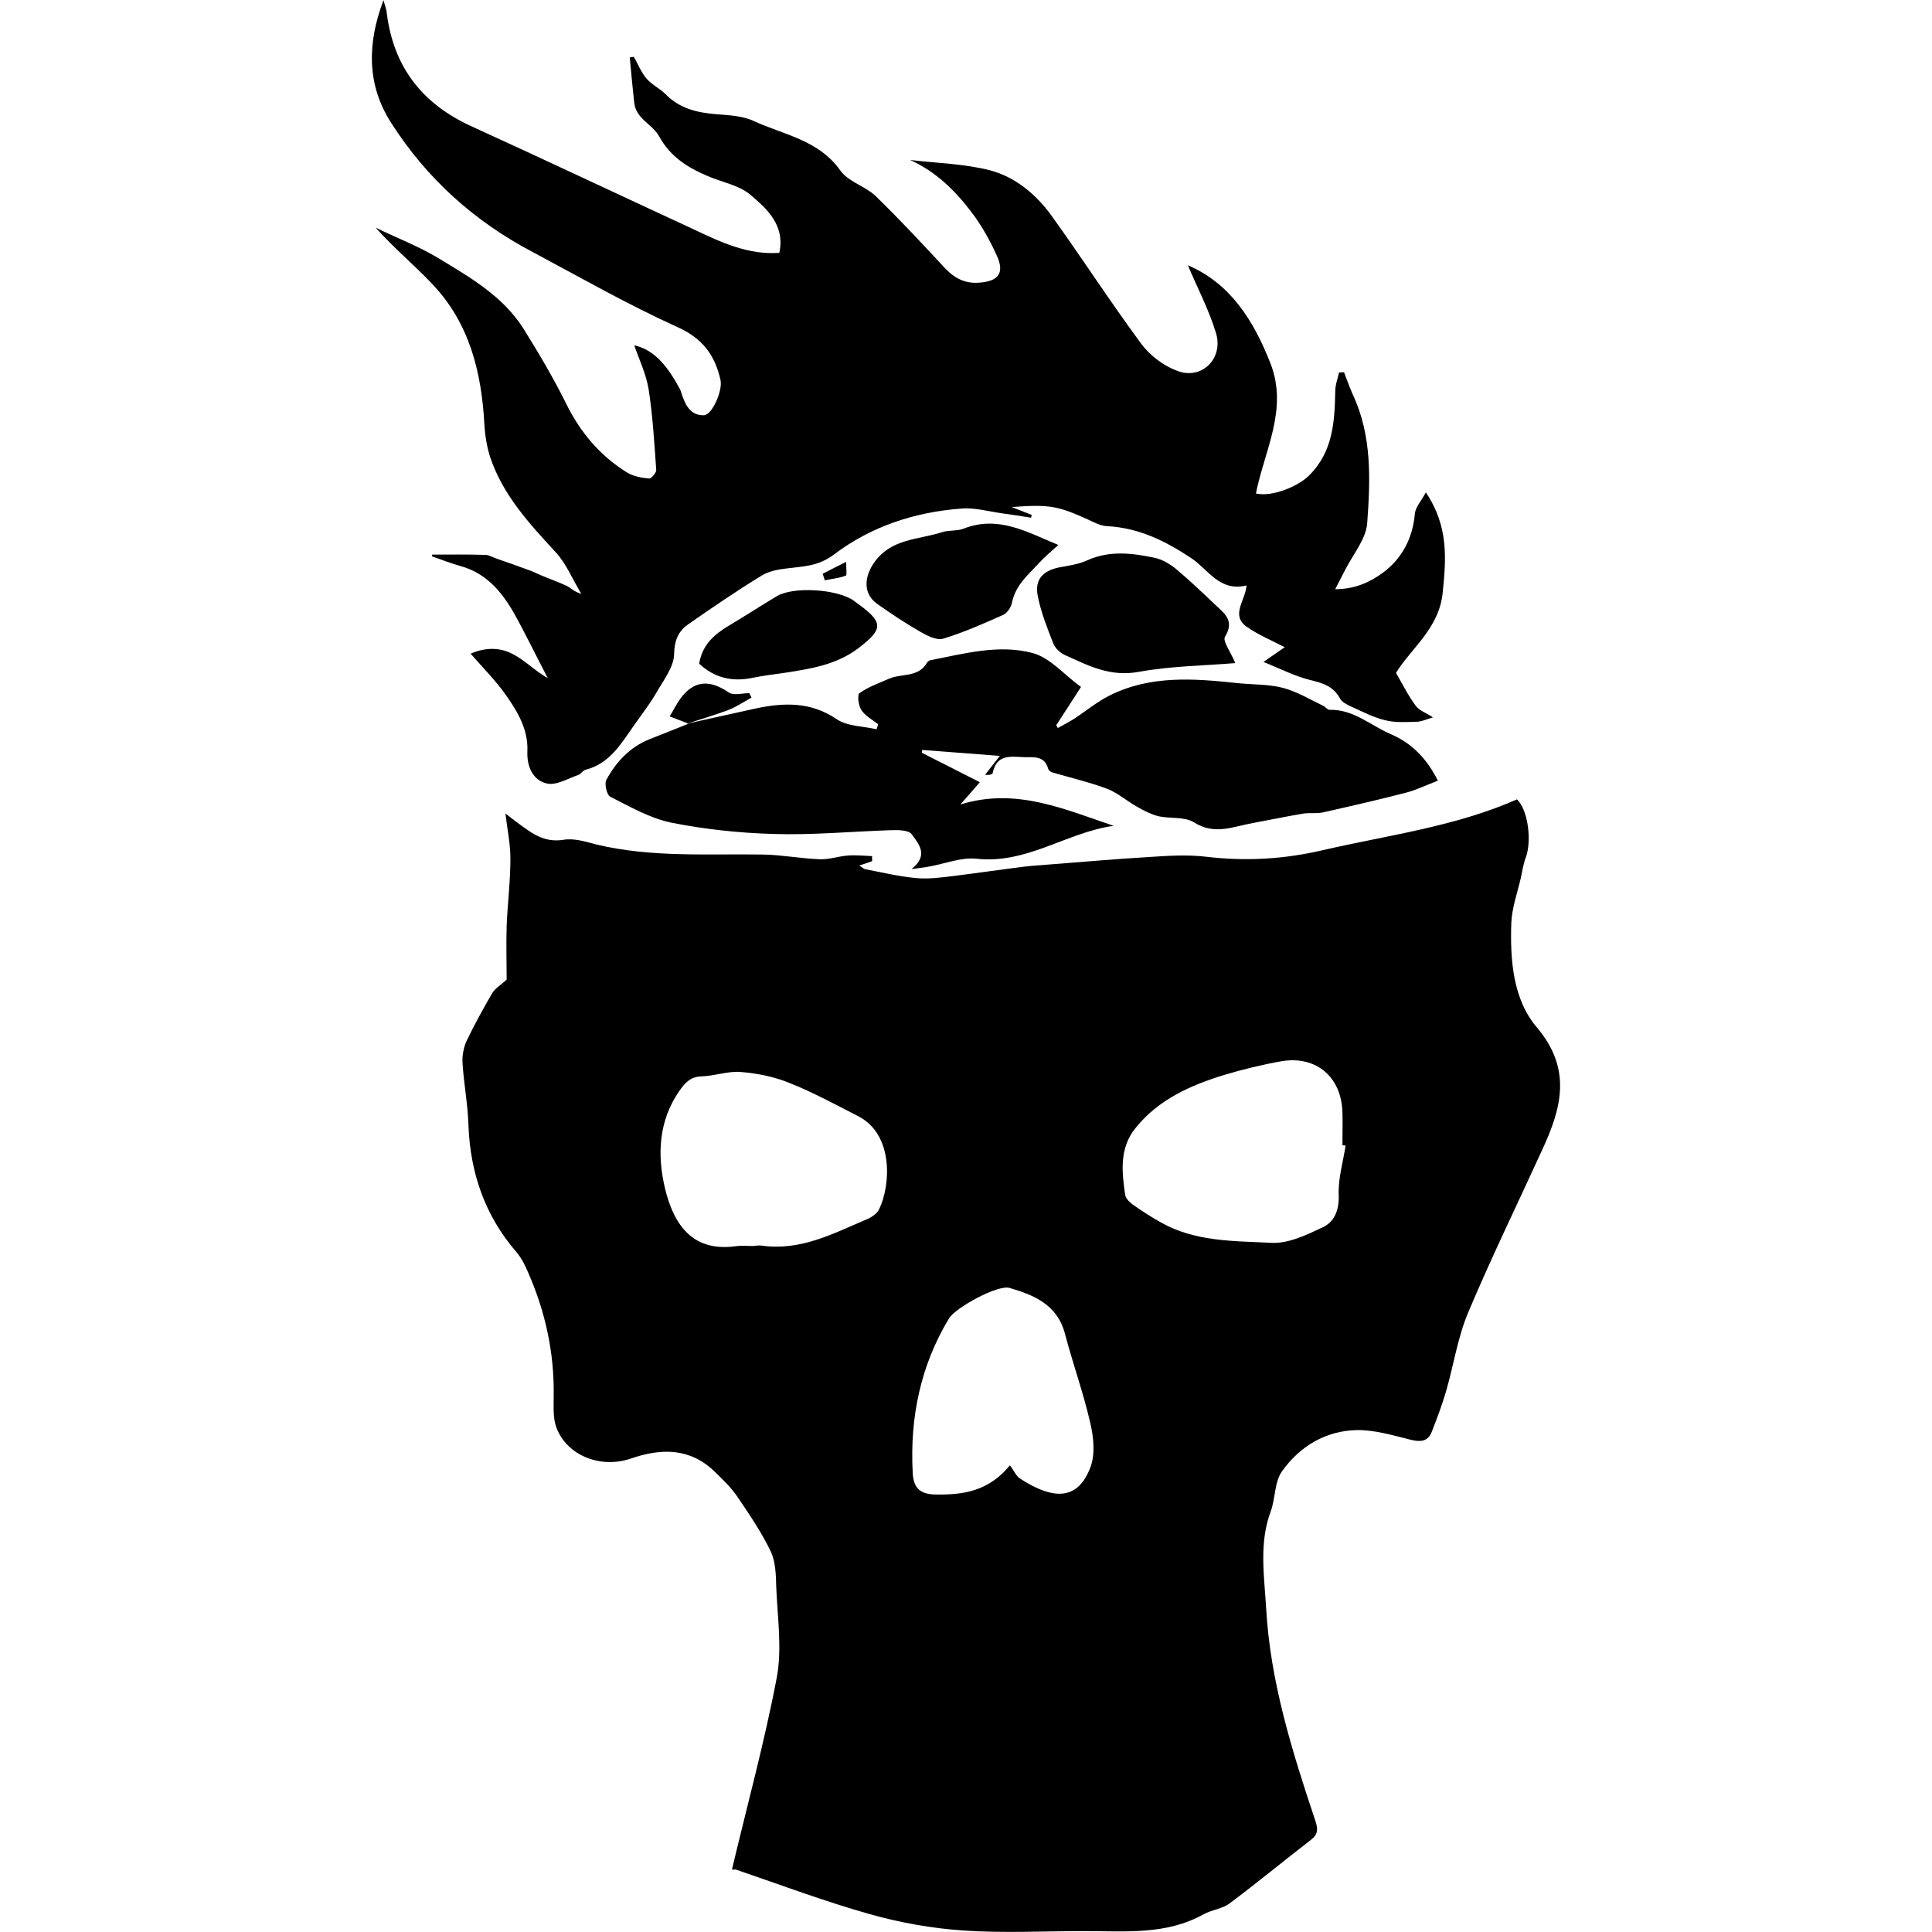
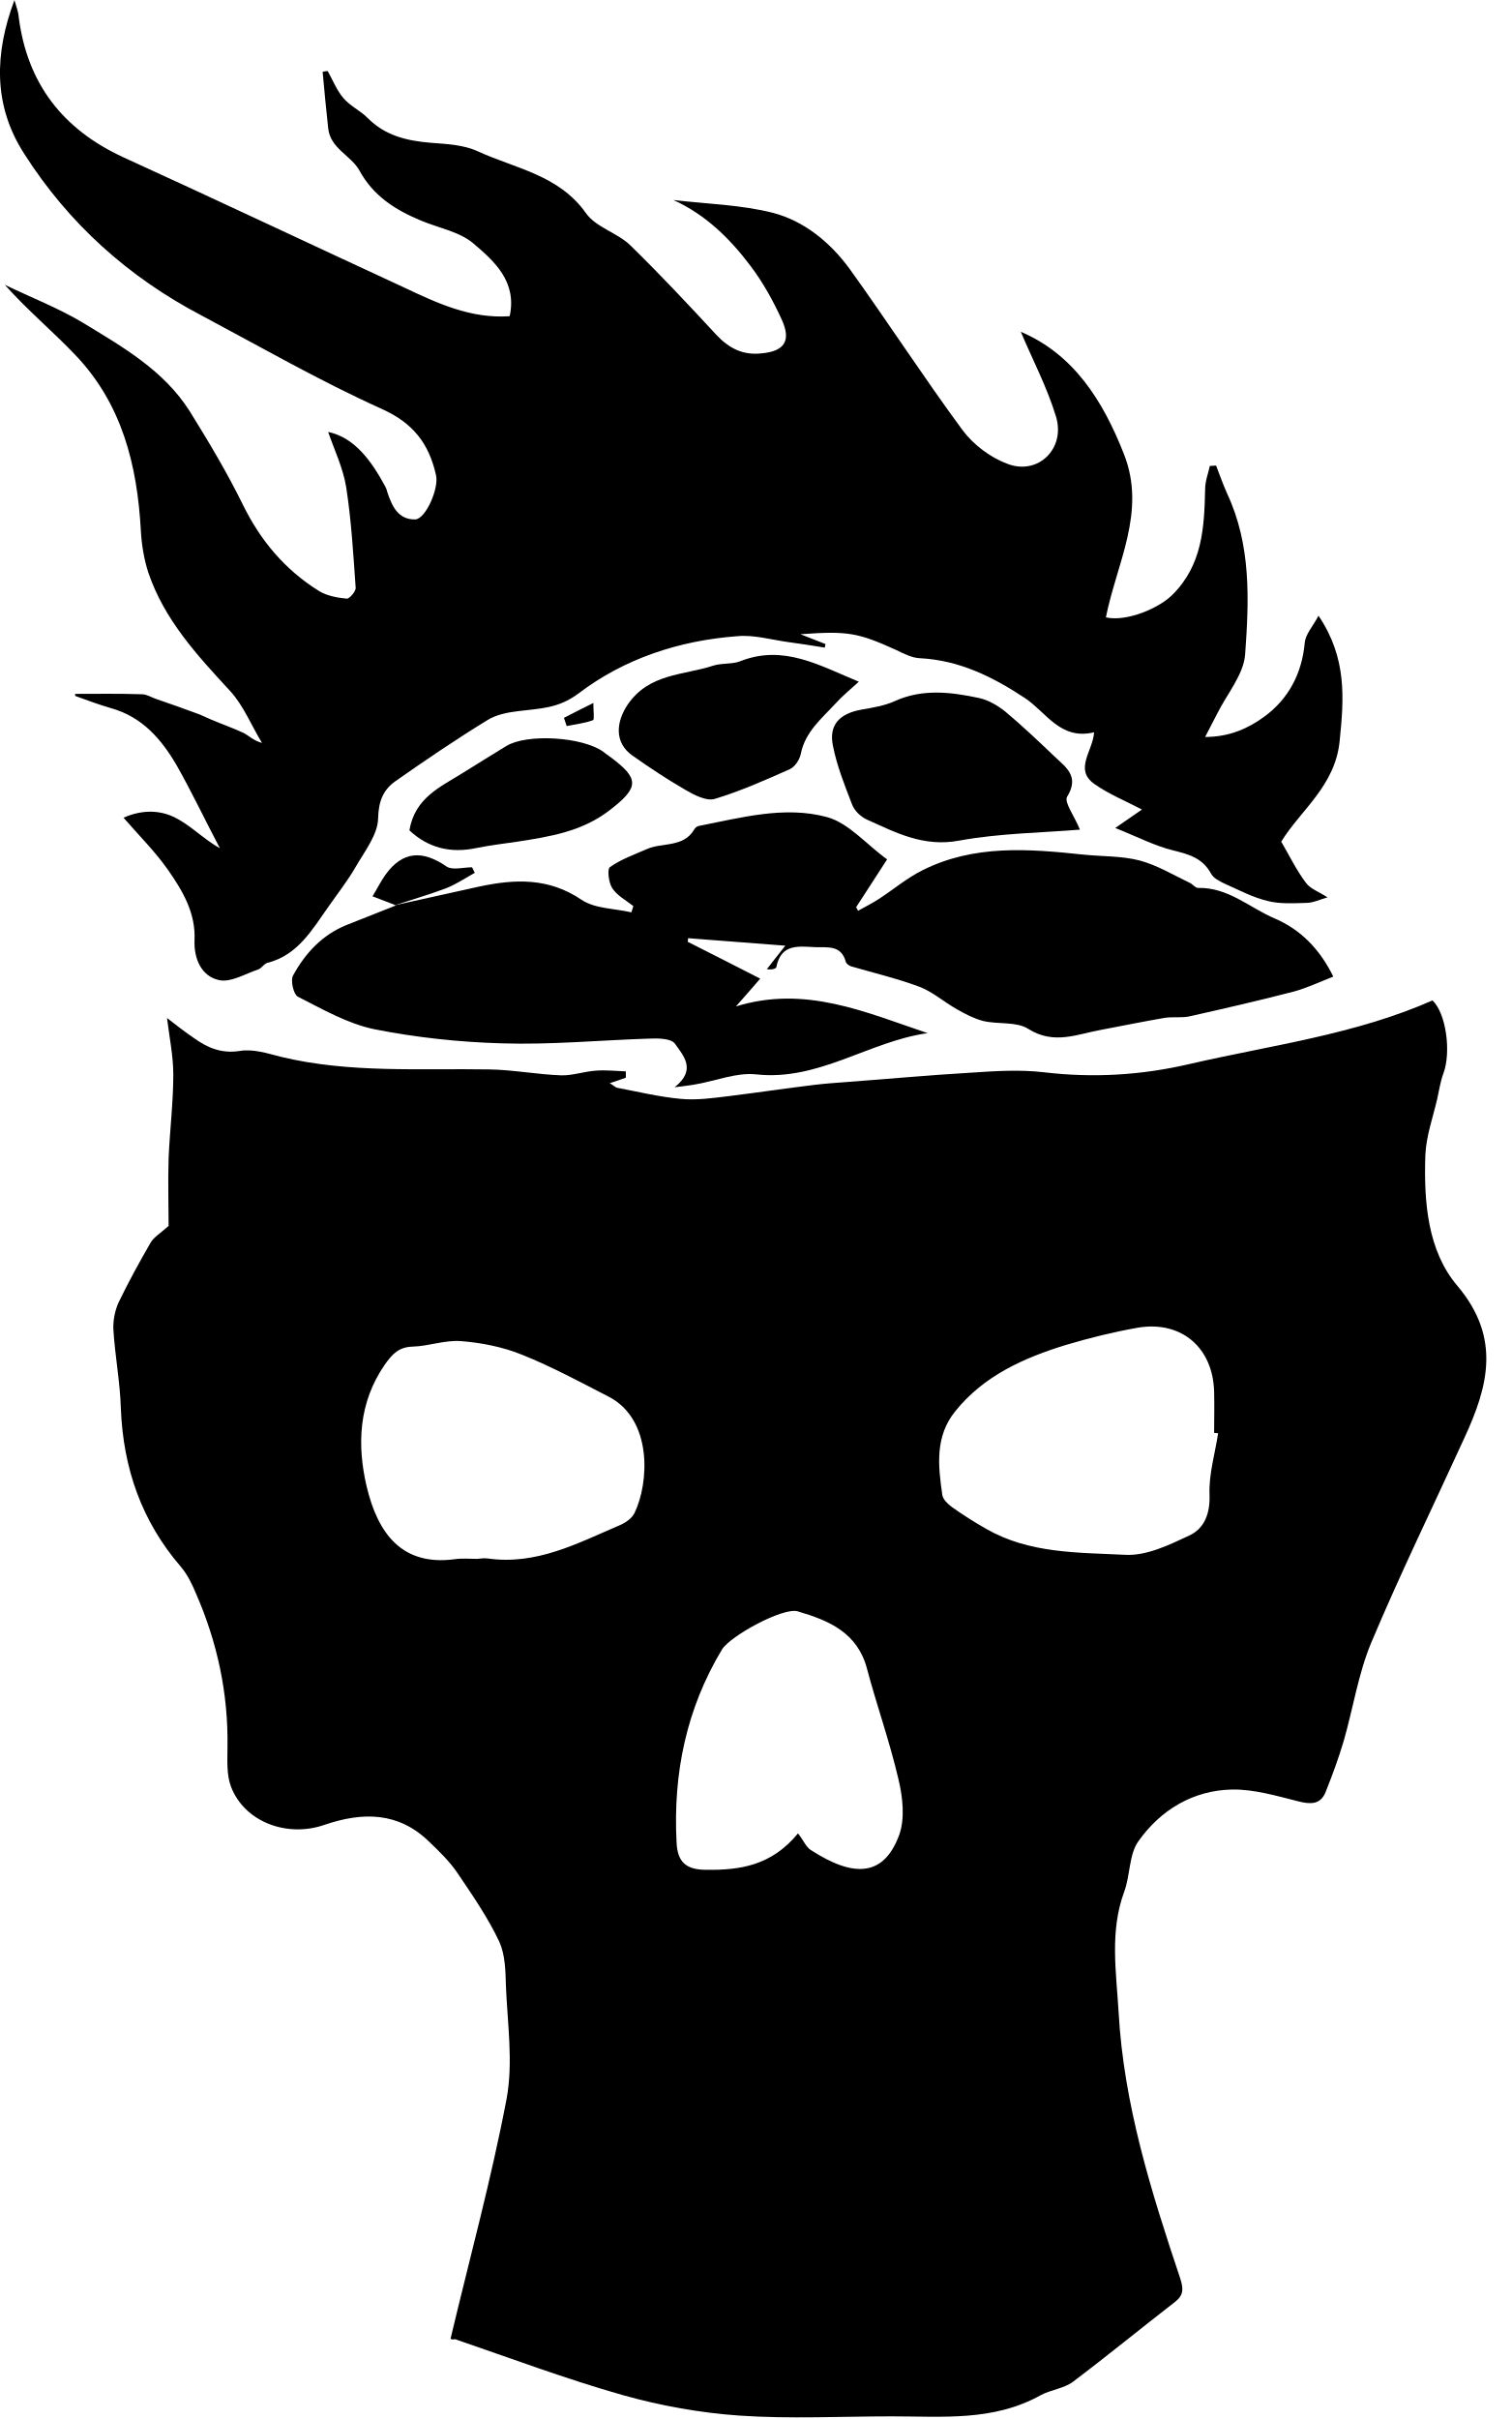
- <svg xmlns="http://www.w3.org/2000/svg" version="1.1" width="32" height="32" viewBox="0 0 32 32">
-   <path d="M12.125 30.958c0.254-1.070 0.54-2.113 0.742-3.178 0.088-0.483 0.010-0.997-0.010-1.495-0.005-0.197-0.010-0.41-0.088-0.582-0.151-0.317-0.353-0.613-0.55-0.904-0.104-0.156-0.244-0.291-0.379-0.421-0.405-0.395-0.878-0.395-1.381-0.223-0.504 0.177-1.064-0.042-1.241-0.504-0.062-0.161-0.047-0.353-0.047-0.535 0.010-0.706-0.135-1.376-0.415-2.020-0.052-0.125-0.114-0.254-0.203-0.358-0.519-0.602-0.763-1.303-0.794-2.098-0.010-0.348-0.078-0.696-0.099-1.049-0.005-0.114 0.021-0.244 0.067-0.348 0.13-0.27 0.275-0.535 0.426-0.794 0.042-0.073 0.13-0.125 0.239-0.223 0-0.26-0.010-0.576 0-0.898 0.016-0.369 0.062-0.737 0.062-1.106 0-0.244-0.052-0.493-0.083-0.748 0.114 0.088 0.234 0.182 0.363 0.27 0.177 0.125 0.358 0.203 0.597 0.166 0.177-0.031 0.369 0.031 0.55 0.078 0.909 0.218 1.838 0.151 2.757 0.166 0.317 0.005 0.633 0.068 0.95 0.078 0.151 0.005 0.306-0.052 0.462-0.062 0.13-0.010 0.265 0.005 0.395 0.010 0 0.026 0 0.057 0 0.083-0.057 0.021-0.114 0.042-0.213 0.073 0.047 0.026 0.073 0.057 0.104 0.062 0.275 0.052 0.55 0.119 0.831 0.145 0.213 0.021 0.431-0.010 0.644-0.036 0.379-0.047 0.763-0.104 1.142-0.151 0.135-0.016 0.275-0.026 0.41-0.036 0.556-0.042 1.111-0.093 1.667-0.125 0.312-0.021 0.633-0.042 0.945-0.005 0.654 0.078 1.293 0.042 1.937-0.109 1.080-0.249 2.191-0.389 3.214-0.841 0.182 0.171 0.249 0.685 0.145 0.966-0.042 0.109-0.057 0.228-0.083 0.343-0.057 0.244-0.145 0.488-0.156 0.737-0.021 0.613 0.026 1.267 0.426 1.734 0.582 0.691 0.405 1.334 0.088 2.020-0.41 0.898-0.846 1.791-1.231 2.705-0.171 0.41-0.239 0.867-0.363 1.298-0.067 0.228-0.151 0.452-0.239 0.675-0.067 0.171-0.203 0.166-0.363 0.125-0.291-0.073-0.587-0.161-0.878-0.156-0.514 0.010-0.945 0.27-1.236 0.68-0.13 0.177-0.109 0.457-0.192 0.675-0.192 0.524-0.104 1.059-0.073 1.589 0.067 1.22 0.431 2.378 0.815 3.526 0.042 0.13 0.052 0.218-0.067 0.312-0.457 0.353-0.898 0.717-1.355 1.059-0.119 0.088-0.291 0.104-0.426 0.177-0.623 0.348-1.298 0.28-1.968 0.28-0.675 0-1.35 0.036-2.020-0.010-0.519-0.036-1.044-0.13-1.542-0.27-0.753-0.213-1.485-0.488-2.228-0.742-0.036 0.016-0.062-0.010-0.057-0.005zM22.287 18.974c-0.016 0-0.036-0.005-0.052-0.005 0-0.182 0.005-0.363 0-0.545-0.016-0.587-0.436-0.945-1.013-0.846-0.322 0.057-0.639 0.135-0.95 0.228-0.556 0.171-1.085 0.405-1.464 0.878-0.27 0.332-0.228 0.722-0.171 1.111 0.010 0.057 0.073 0.119 0.125 0.156 0.145 0.104 0.301 0.203 0.457 0.291 0.571 0.327 1.215 0.312 1.838 0.343 0.28 0.016 0.582-0.13 0.846-0.254 0.203-0.093 0.28-0.291 0.27-0.545-0.010-0.27 0.073-0.54 0.114-0.81zM12.484 20.636c0 0 0 0 0 0 0.042-0.005 0.088-0.010 0.13-0.005 0.649 0.093 1.194-0.203 1.755-0.441 0.073-0.031 0.161-0.093 0.192-0.161 0.192-0.395 0.244-1.241-0.348-1.542-0.374-0.192-0.748-0.395-1.137-0.55-0.254-0.104-0.54-0.161-0.815-0.182-0.208-0.016-0.426 0.067-0.639 0.073-0.182 0.005-0.27 0.099-0.369 0.239-0.348 0.504-0.369 1.064-0.239 1.615 0.151 0.628 0.473 1.049 1.158 0.961 0.104-0.016 0.208-0.005 0.312-0.005zM16.726 24.27c0.073 0.093 0.104 0.177 0.166 0.218 0.576 0.374 0.971 0.353 1.173-0.197 0.078-0.218 0.047-0.504-0.010-0.737-0.114-0.493-0.286-0.971-0.415-1.459-0.125-0.483-0.509-0.644-0.919-0.763-0.192-0.057-0.888 0.322-1.002 0.504-0.473 0.784-0.649 1.641-0.602 2.549 0.010 0.265 0.125 0.369 0.395 0.369 0.441 0.005 0.862-0.052 1.215-0.483z" />
-   <path d="M7.156 9.186c0.296 0 0.587-0.005 0.883 0.005 0.062 0 0.125 0.042 0.187 0.062 0.182 0.062 0.358 0.125 0.54 0.192 0.062 0.021 0.119 0.052 0.182 0.078 0.145 0.062 0.296 0.114 0.441 0.182 0.068 0.036 0.125 0.099 0.239 0.13-0.14-0.228-0.244-0.493-0.421-0.685-0.441-0.478-0.872-0.945-1.085-1.568-0.057-0.177-0.088-0.363-0.099-0.55-0.047-0.872-0.249-1.688-0.872-2.337-0.296-0.312-0.628-0.587-0.929-0.924 0.343 0.166 0.706 0.306 1.028 0.498 0.53 0.322 1.080 0.633 1.423 1.179 0.249 0.4 0.493 0.81 0.701 1.231 0.234 0.478 0.561 0.867 1.013 1.148 0.104 0.062 0.239 0.088 0.363 0.099 0.036 0.005 0.125-0.099 0.119-0.145-0.031-0.441-0.057-0.888-0.125-1.329-0.042-0.26-0.161-0.504-0.239-0.732 0.348 0.073 0.571 0.379 0.758 0.727 0.010 0.021 0.021 0.047 0.026 0.073 0.062 0.187 0.145 0.363 0.369 0.358 0.14-0.005 0.317-0.415 0.275-0.587-0.093-0.415-0.301-0.691-0.722-0.878-0.815-0.369-1.594-0.815-2.383-1.236-0.971-0.509-1.76-1.22-2.347-2.139-0.415-0.644-0.395-1.329-0.13-2.035 0.021 0.078 0.052 0.151 0.057 0.228 0.114 0.883 0.587 1.485 1.386 1.854 1.241 0.566 2.472 1.148 3.707 1.719 0.441 0.208 0.888 0.421 1.407 0.384 0.099-0.457-0.203-0.727-0.478-0.961-0.187-0.161-0.473-0.208-0.711-0.312-0.332-0.14-0.618-0.322-0.8-0.654-0.109-0.203-0.389-0.291-0.415-0.566-0.026-0.249-0.052-0.498-0.073-0.743 0.021-0.005 0.047-0.010 0.068-0.010 0.068 0.119 0.119 0.254 0.208 0.358s0.223 0.166 0.317 0.26c0.234 0.239 0.524 0.306 0.841 0.332 0.208 0.016 0.436 0.026 0.623 0.114 0.498 0.228 1.070 0.312 1.428 0.815 0.13 0.187 0.41 0.26 0.582 0.421 0.395 0.384 0.774 0.789 1.148 1.194 0.166 0.177 0.348 0.27 0.592 0.244 0.301-0.026 0.405-0.161 0.27-0.452-0.114-0.249-0.249-0.493-0.415-0.711-0.27-0.358-0.592-0.675-1.018-0.867 0.441 0.052 0.898 0.062 1.324 0.171 0.41 0.109 0.753 0.389 1.007 0.737 0.509 0.706 0.981 1.438 1.495 2.134 0.145 0.197 0.374 0.369 0.602 0.452 0.4 0.151 0.763-0.202 0.639-0.623-0.119-0.395-0.317-0.768-0.467-1.127 0.696 0.296 1.085 0.904 1.366 1.62 0.301 0.763-0.099 1.449-0.239 2.16 0.28 0.062 0.706-0.125 0.878-0.296 0.4-0.395 0.426-0.893 0.436-1.402 0-0.104 0.042-0.208 0.062-0.306 0.026 0 0.057-0.005 0.083-0.005 0.047 0.125 0.093 0.249 0.145 0.369 0.322 0.685 0.291 1.418 0.239 2.134-0.021 0.265-0.239 0.519-0.369 0.779-0.047 0.088-0.093 0.182-0.161 0.312 0.322 0 0.571-0.114 0.779-0.265 0.322-0.234 0.504-0.571 0.54-0.981 0.010-0.114 0.109-0.218 0.182-0.358 0.379 0.561 0.337 1.101 0.28 1.656-0.057 0.597-0.519 0.919-0.774 1.334 0.109 0.187 0.203 0.379 0.327 0.545 0.062 0.083 0.177 0.119 0.286 0.192-0.109 0.031-0.192 0.073-0.28 0.073-0.171 0.005-0.353 0.016-0.514-0.026-0.197-0.047-0.379-0.145-0.566-0.228-0.067-0.031-0.151-0.073-0.182-0.135-0.114-0.208-0.296-0.254-0.504-0.306-0.249-0.062-0.488-0.187-0.763-0.296 0.171-0.119 0.28-0.192 0.353-0.244-0.218-0.114-0.436-0.203-0.628-0.338-0.275-0.192-0.021-0.436-0.005-0.685-0.447 0.109-0.633-0.265-0.914-0.452-0.431-0.286-0.872-0.504-1.397-0.53-0.104-0.005-0.213-0.062-0.312-0.109-0.504-0.228-0.639-0.254-1.267-0.208 0.145 0.057 0.239 0.093 0.332 0.13-0.005 0.016-0.005 0.031-0.010 0.047-0.161-0.026-0.322-0.052-0.483-0.073-0.223-0.031-0.457-0.099-0.675-0.078-0.768 0.057-1.495 0.296-2.103 0.758-0.27 0.203-0.514 0.197-0.794 0.234-0.14 0.016-0.296 0.047-0.41 0.119-0.415 0.254-0.82 0.53-1.22 0.81-0.161 0.114-0.223 0.265-0.228 0.493-0.005 0.213-0.177 0.431-0.296 0.639-0.104 0.182-0.239 0.353-0.358 0.524-0.218 0.306-0.405 0.644-0.81 0.748-0.047 0.010-0.078 0.073-0.125 0.088-0.171 0.057-0.363 0.177-0.519 0.14-0.234-0.052-0.332-0.286-0.322-0.53 0.016-0.358-0.156-0.649-0.348-0.924-0.166-0.239-0.379-0.452-0.592-0.696 0.26-0.114 0.498-0.099 0.696 0.005 0.203 0.104 0.369 0.28 0.582 0.4-0.192-0.363-0.369-0.737-0.571-1.096-0.203-0.348-0.457-0.644-0.867-0.758-0.161-0.047-0.317-0.104-0.473-0.161-0.010 0-0.005-0.016-0.005-0.031z" />
-   <path d="M11.383 11.985c0.374-0.083 0.748-0.166 1.127-0.249 0.467-0.099 0.914-0.119 1.35 0.177 0.177 0.119 0.436 0.114 0.659 0.166 0.010-0.026 0.016-0.052 0.026-0.083-0.099-0.078-0.218-0.14-0.28-0.239-0.047-0.073-0.068-0.249-0.031-0.275 0.145-0.104 0.322-0.166 0.488-0.239 0.208-0.093 0.483-0.016 0.628-0.26 0.010-0.021 0.036-0.042 0.057-0.047 0.561-0.109 1.137-0.27 1.698-0.119 0.291 0.078 0.524 0.363 0.8 0.561-0.156 0.239-0.28 0.436-0.41 0.633 0.010 0.016 0.016 0.031 0.026 0.047 0.093-0.052 0.187-0.099 0.275-0.156 0.192-0.125 0.369-0.275 0.576-0.379 0.68-0.343 1.402-0.286 2.129-0.208 0.249 0.026 0.509 0.016 0.748 0.078 0.234 0.062 0.447 0.192 0.665 0.296 0.036 0.016 0.073 0.068 0.109 0.068 0.4-0.010 0.685 0.265 1.018 0.405 0.337 0.145 0.592 0.4 0.774 0.768-0.187 0.073-0.348 0.151-0.519 0.197-0.457 0.119-0.914 0.223-1.376 0.327-0.109 0.026-0.223 0.005-0.332 0.021-0.275 0.047-0.556 0.104-0.831 0.156-0.327 0.057-0.639 0.208-0.981-0.010-0.156-0.099-0.4-0.057-0.597-0.104-0.119-0.031-0.239-0.093-0.348-0.156-0.166-0.093-0.317-0.228-0.493-0.296-0.291-0.109-0.602-0.182-0.904-0.27-0.031-0.010-0.067-0.036-0.073-0.062-0.062-0.223-0.239-0.187-0.4-0.192-0.223-0.010-0.457-0.052-0.519 0.265-0.005 0.021-0.062 0.036-0.125 0.026 0.062-0.078 0.119-0.156 0.244-0.312-0.478-0.036-0.883-0.068-1.288-0.099 0 0.016 0 0.031-0.005 0.047 0.306 0.156 0.618 0.312 0.961 0.488-0.119 0.14-0.213 0.244-0.322 0.369 0.919-0.286 1.719 0.078 2.539 0.353-0.779 0.109-1.444 0.639-2.274 0.545-0.254-0.026-0.519 0.083-0.784 0.13-0.073 0.016-0.151 0.021-0.291 0.042 0.296-0.234 0.114-0.421 0.005-0.576-0.052-0.073-0.234-0.073-0.358-0.068-0.644 0.021-1.293 0.083-1.937 0.062-0.566-0.016-1.137-0.078-1.688-0.187-0.353-0.073-0.685-0.265-1.013-0.431-0.057-0.031-0.099-0.218-0.062-0.28 0.161-0.296 0.389-0.54 0.711-0.67 0.218-0.088 0.436-0.171 0.654-0.26h-0.026z" />
-   <path d="M20.459 10.983c-0.498 0.042-1.059 0.047-1.599 0.145-0.473 0.088-0.836-0.104-1.225-0.28-0.078-0.036-0.161-0.114-0.192-0.197-0.099-0.254-0.203-0.514-0.254-0.779-0.057-0.275 0.088-0.426 0.374-0.478 0.151-0.026 0.312-0.052 0.447-0.114 0.369-0.166 0.742-0.119 1.111-0.042 0.125 0.026 0.249 0.099 0.353 0.182 0.223 0.187 0.436 0.389 0.649 0.592 0.145 0.14 0.337 0.26 0.166 0.535-0.042 0.073 0.104 0.265 0.171 0.436z" />
-   <path d="M17.531 9.025c-0.119 0.109-0.223 0.192-0.312 0.291-0.182 0.197-0.4 0.374-0.457 0.665-0.016 0.078-0.078 0.171-0.145 0.203-0.327 0.145-0.654 0.291-0.997 0.395-0.109 0.031-0.27-0.052-0.384-0.119-0.244-0.14-0.478-0.296-0.706-0.457-0.239-0.171-0.213-0.441-0.062-0.67 0.286-0.421 0.742-0.389 1.137-0.519 0.114-0.036 0.249-0.016 0.353-0.057 0.576-0.228 1.054 0.057 1.573 0.27z" />
-   <path d="M11.58 10.993c0.073-0.436 0.415-0.576 0.711-0.763 0.187-0.119 0.379-0.234 0.571-0.353 0.27-0.166 1.007-0.125 1.288 0.078 0.026 0.021 0.052 0.042 0.083 0.062 0.395 0.291 0.395 0.405-0.005 0.711-0.363 0.28-0.789 0.348-1.225 0.415-0.177 0.026-0.358 0.047-0.535 0.083-0.343 0.073-0.639 0-0.888-0.234z" />
-   <path d="M11.388 11.98c-0.099-0.036-0.197-0.078-0.296-0.114 0.057-0.093 0.109-0.197 0.171-0.286 0.228-0.317 0.493-0.327 0.81-0.109 0.078 0.052 0.223 0.010 0.338 0.010 0.010 0.026 0.026 0.047 0.036 0.073-0.13 0.073-0.254 0.156-0.389 0.208-0.223 0.083-0.452 0.151-0.675 0.223 0 0 0.005-0.005 0.005-0.005z" />
-   <path d="M13.626 9.503c0.109-0.057 0.223-0.114 0.389-0.197 0 0.109 0.016 0.223-0.005 0.228-0.109 0.042-0.228 0.052-0.348 0.078-0.010-0.036-0.026-0.073-0.036-0.109z" />
+ <svg xmlns="http://www.w3.org/2000/svg" version="1.1" width="20" height="32" viewBox="0 0 20 32">
+   <path d="M5.962 30.936c0.254-1.069 0.54-2.112 0.742-3.176 0.088-0.483 0.010-0.996-0.010-1.494-0.005-0.197-0.010-0.41-0.088-0.581-0.15-0.317-0.353-0.612-0.55-0.903-0.104-0.156-0.244-0.291-0.379-0.42-0.405-0.394-0.877-0.394-1.38-0.223-0.503 0.176-1.064-0.041-1.24-0.503-0.062-0.161-0.047-0.353-0.047-0.534 0.010-0.706-0.135-1.375-0.415-2.018-0.052-0.125-0.114-0.254-0.202-0.358-0.519-0.602-0.763-1.302-0.794-2.096-0.010-0.348-0.078-0.695-0.099-1.048-0.005-0.114 0.021-0.244 0.067-0.348 0.13-0.27 0.275-0.534 0.425-0.794 0.041-0.073 0.13-0.125 0.239-0.223 0-0.259-0.010-0.576 0-0.898 0.016-0.368 0.062-0.737 0.062-1.105 0-0.244-0.052-0.493-0.083-0.747 0.114 0.088 0.233 0.182 0.363 0.27 0.176 0.125 0.358 0.202 0.597 0.166 0.176-0.031 0.368 0.031 0.55 0.078 0.908 0.218 1.837 0.15 2.755 0.166 0.317 0.005 0.633 0.067 0.95 0.078 0.15 0.005 0.306-0.052 0.462-0.062 0.13-0.010 0.265 0.005 0.394 0.010 0 0.026 0 0.057 0 0.083-0.057 0.021-0.114 0.041-0.213 0.073 0.047 0.026 0.073 0.057 0.104 0.062 0.275 0.052 0.55 0.119 0.83 0.145 0.213 0.021 0.431-0.010 0.643-0.036 0.379-0.047 0.763-0.104 1.142-0.15 0.135-0.016 0.275-0.026 0.41-0.036 0.555-0.041 1.11-0.093 1.666-0.125 0.311-0.021 0.633-0.041 0.944-0.005 0.654 0.078 1.292 0.041 1.935-0.109 1.079-0.249 2.19-0.389 3.212-0.841 0.182 0.171 0.249 0.685 0.145 0.965-0.041 0.109-0.057 0.228-0.083 0.342-0.057 0.244-0.145 0.488-0.156 0.737-0.021 0.612 0.026 1.266 0.425 1.733 0.581 0.69 0.405 1.334 0.088 2.018-0.41 0.898-0.846 1.79-1.23 2.703-0.171 0.41-0.239 0.867-0.363 1.297-0.067 0.228-0.15 0.451-0.239 0.675-0.067 0.171-0.202 0.166-0.363 0.125-0.291-0.073-0.586-0.161-0.877-0.156-0.514 0.010-0.944 0.27-1.235 0.68-0.13 0.176-0.109 0.457-0.192 0.675-0.192 0.524-0.104 1.059-0.073 1.588 0.067 1.219 0.431 2.377 0.815 3.523 0.041 0.13 0.052 0.218-0.067 0.311-0.457 0.353-0.898 0.716-1.354 1.059-0.119 0.088-0.291 0.104-0.425 0.176-0.623 0.348-1.297 0.28-1.967 0.28-0.675 0-1.349 0.036-2.018-0.010-0.519-0.036-1.043-0.13-1.541-0.27-0.752-0.213-1.484-0.488-2.226-0.742-0.036 0.016-0.062-0.010-0.057-0.005zM16.117 18.96c-0.016 0-0.036-0.005-0.052-0.005 0-0.182 0.005-0.363 0-0.545-0.016-0.586-0.436-0.944-1.012-0.846-0.322 0.057-0.638 0.135-0.95 0.228-0.555 0.171-1.084 0.405-1.463 0.877-0.27 0.332-0.228 0.721-0.171 1.11 0.010 0.057 0.073 0.119 0.125 0.156 0.145 0.104 0.301 0.202 0.457 0.291 0.571 0.327 1.214 0.311 1.837 0.342 0.28 0.016 0.581-0.13 0.846-0.254 0.202-0.093 0.28-0.291 0.27-0.545-0.010-0.27 0.073-0.54 0.114-0.809zM6.32 20.621c0 0 0 0 0 0 0.042-0.005 0.088-0.010 0.13-0.005 0.649 0.093 1.193-0.202 1.754-0.441 0.073-0.031 0.161-0.093 0.192-0.161 0.192-0.394 0.244-1.24-0.348-1.541-0.374-0.192-0.747-0.394-1.136-0.55-0.254-0.104-0.54-0.161-0.815-0.182-0.208-0.016-0.425 0.067-0.638 0.073-0.182 0.005-0.27 0.099-0.368 0.239-0.348 0.503-0.368 1.064-0.239 1.614 0.15 0.628 0.472 1.048 1.157 0.96 0.104-0.016 0.208-0.005 0.311-0.005zM10.559 24.253c0.073 0.093 0.104 0.176 0.166 0.218 0.576 0.374 0.97 0.353 1.173-0.197 0.078-0.218 0.047-0.503-0.010-0.737-0.114-0.493-0.285-0.97-0.415-1.458-0.125-0.483-0.508-0.643-0.918-0.763-0.192-0.057-0.887 0.322-1.001 0.503-0.472 0.784-0.649 1.64-0.602 2.548 0.010 0.265 0.125 0.368 0.394 0.368 0.441 0.005 0.861-0.052 1.214-0.483z" />
+   <path d="M0.996 9.179c0.296 0 0.586-0.005 0.882 0.005 0.062 0 0.125 0.041 0.187 0.062 0.182 0.062 0.358 0.125 0.54 0.192 0.062 0.021 0.119 0.052 0.182 0.078 0.145 0.062 0.296 0.114 0.441 0.182 0.067 0.036 0.125 0.099 0.239 0.13-0.14-0.228-0.244-0.493-0.42-0.685-0.441-0.477-0.872-0.944-1.084-1.567-0.057-0.176-0.088-0.363-0.099-0.55-0.047-0.872-0.249-1.686-0.872-2.335-0.296-0.311-0.628-0.586-0.929-0.924 0.342 0.166 0.706 0.306 1.027 0.498 0.529 0.322 1.079 0.633 1.422 1.178 0.249 0.4 0.493 0.809 0.7 1.23 0.233 0.477 0.56 0.867 1.012 1.147 0.104 0.062 0.239 0.088 0.363 0.099 0.036 0.005 0.125-0.099 0.119-0.145-0.031-0.441-0.057-0.887-0.125-1.328-0.042-0.259-0.161-0.503-0.239-0.732 0.348 0.073 0.571 0.379 0.758 0.726 0.010 0.021 0.021 0.047 0.026 0.073 0.062 0.187 0.145 0.363 0.368 0.358 0.14-0.005 0.317-0.415 0.275-0.586-0.093-0.415-0.301-0.69-0.721-0.877-0.815-0.368-1.593-0.815-2.382-1.235-0.97-0.508-1.759-1.219-2.345-2.138-0.415-0.643-0.394-1.328-0.13-2.034 0.021 0.078 0.052 0.15 0.057 0.228 0.114 0.882 0.586 1.484 1.385 1.852 1.24 0.566 2.47 1.147 3.705 1.718 0.441 0.208 0.887 0.42 1.406 0.384 0.099-0.457-0.202-0.726-0.477-0.96-0.187-0.161-0.472-0.208-0.711-0.311-0.332-0.14-0.617-0.322-0.799-0.654-0.109-0.202-0.389-0.291-0.415-0.566-0.026-0.249-0.052-0.498-0.073-0.742 0.021-0.005 0.047-0.010 0.067-0.010 0.067 0.119 0.119 0.254 0.208 0.358s0.223 0.166 0.317 0.259c0.234 0.239 0.524 0.306 0.841 0.332 0.208 0.016 0.436 0.026 0.623 0.114 0.498 0.228 1.069 0.311 1.427 0.815 0.13 0.187 0.41 0.259 0.581 0.42 0.394 0.384 0.773 0.789 1.147 1.193 0.166 0.176 0.348 0.27 0.592 0.244 0.301-0.026 0.405-0.161 0.27-0.451-0.114-0.249-0.249-0.493-0.415-0.711-0.27-0.358-0.592-0.675-1.017-0.867 0.441 0.052 0.898 0.062 1.323 0.171 0.41 0.109 0.752 0.389 1.007 0.737 0.508 0.706 0.981 1.437 1.494 2.133 0.145 0.197 0.374 0.368 0.602 0.451 0.4 0.15 0.763-0.202 0.638-0.623-0.119-0.394-0.317-0.768-0.467-1.126 0.695 0.296 1.084 0.903 1.365 1.619 0.301 0.763-0.099 1.448-0.239 2.159 0.28 0.062 0.706-0.125 0.877-0.296 0.4-0.394 0.425-0.893 0.436-1.401 0-0.104 0.041-0.208 0.062-0.306 0.026 0 0.057-0.005 0.083-0.005 0.047 0.125 0.093 0.249 0.145 0.368 0.322 0.685 0.291 1.417 0.239 2.133-0.021 0.265-0.239 0.519-0.368 0.778-0.047 0.088-0.093 0.182-0.161 0.311 0.322 0 0.571-0.114 0.778-0.265 0.322-0.233 0.503-0.571 0.54-0.981 0.010-0.114 0.109-0.218 0.182-0.358 0.379 0.56 0.337 1.1 0.28 1.655-0.057 0.597-0.519 0.918-0.773 1.334 0.109 0.187 0.202 0.379 0.327 0.545 0.062 0.083 0.176 0.119 0.285 0.192-0.109 0.031-0.192 0.073-0.28 0.073-0.171 0.005-0.353 0.016-0.514-0.026-0.197-0.047-0.379-0.145-0.566-0.228-0.067-0.031-0.15-0.073-0.182-0.135-0.114-0.208-0.296-0.254-0.503-0.306-0.249-0.062-0.488-0.187-0.763-0.296 0.171-0.119 0.28-0.192 0.353-0.244-0.218-0.114-0.436-0.202-0.628-0.337-0.275-0.192-0.021-0.436-0.005-0.685-0.446 0.109-0.633-0.265-0.913-0.451-0.431-0.285-0.872-0.503-1.396-0.529-0.104-0.005-0.213-0.062-0.311-0.109-0.503-0.228-0.638-0.254-1.266-0.208 0.145 0.057 0.239 0.093 0.332 0.13-0.005 0.016-0.005 0.031-0.010 0.047-0.161-0.026-0.322-0.052-0.483-0.073-0.223-0.031-0.457-0.099-0.675-0.078-0.768 0.057-1.494 0.296-2.101 0.758-0.27 0.202-0.514 0.197-0.794 0.233-0.14 0.016-0.296 0.047-0.41 0.119-0.415 0.254-0.82 0.529-1.219 0.809-0.161 0.114-0.223 0.265-0.228 0.493-0.005 0.213-0.176 0.431-0.296 0.638-0.104 0.182-0.239 0.353-0.358 0.524-0.218 0.306-0.405 0.643-0.809 0.747-0.047 0.010-0.078 0.073-0.125 0.088-0.171 0.057-0.363 0.176-0.519 0.14-0.233-0.052-0.332-0.285-0.322-0.529 0.016-0.358-0.156-0.649-0.348-0.924-0.166-0.239-0.379-0.451-0.592-0.695 0.259-0.114 0.498-0.099 0.695 0.005 0.202 0.104 0.368 0.28 0.581 0.4-0.192-0.363-0.368-0.737-0.571-1.095-0.202-0.348-0.457-0.643-0.867-0.758-0.161-0.047-0.317-0.104-0.472-0.161-0.010 0-0.005-0.016-0.005-0.031z" />
+   <path d="M5.22 11.976c0.374-0.083 0.747-0.166 1.126-0.249 0.467-0.099 0.913-0.119 1.349 0.176 0.176 0.119 0.436 0.114 0.659 0.166 0.010-0.026 0.016-0.052 0.026-0.083-0.099-0.078-0.218-0.14-0.28-0.239-0.047-0.073-0.067-0.249-0.031-0.275 0.145-0.104 0.322-0.166 0.488-0.239 0.208-0.093 0.483-0.016 0.628-0.259 0.010-0.021 0.036-0.041 0.057-0.047 0.56-0.109 1.136-0.27 1.697-0.119 0.291 0.078 0.524 0.363 0.799 0.56-0.156 0.239-0.28 0.436-0.41 0.633 0.010 0.016 0.016 0.031 0.026 0.047 0.093-0.052 0.187-0.099 0.275-0.156 0.192-0.125 0.368-0.275 0.576-0.379 0.68-0.342 1.401-0.285 2.127-0.208 0.249 0.026 0.508 0.016 0.747 0.078 0.233 0.062 0.446 0.192 0.664 0.296 0.036 0.016 0.073 0.067 0.109 0.067 0.4-0.010 0.685 0.265 1.017 0.405 0.337 0.145 0.592 0.4 0.773 0.768-0.187 0.073-0.348 0.15-0.519 0.197-0.457 0.119-0.913 0.223-1.375 0.327-0.109 0.026-0.223 0.005-0.332 0.021-0.275 0.047-0.555 0.104-0.83 0.156-0.327 0.057-0.638 0.208-0.981-0.010-0.156-0.099-0.4-0.057-0.597-0.104-0.119-0.031-0.239-0.093-0.348-0.156-0.166-0.093-0.317-0.228-0.493-0.296-0.291-0.109-0.602-0.182-0.903-0.27-0.031-0.010-0.067-0.036-0.073-0.062-0.062-0.223-0.239-0.187-0.4-0.192-0.223-0.010-0.457-0.052-0.519 0.265-0.005 0.021-0.062 0.036-0.125 0.026 0.062-0.078 0.119-0.156 0.244-0.311-0.477-0.036-0.882-0.067-1.287-0.099 0 0.016 0 0.031-0.005 0.047 0.306 0.156 0.617 0.311 0.96 0.488-0.119 0.14-0.213 0.244-0.322 0.368 0.918-0.285 1.718 0.078 2.537 0.353-0.778 0.109-1.443 0.638-2.273 0.545-0.254-0.026-0.519 0.083-0.784 0.13-0.073 0.016-0.15 0.021-0.291 0.041 0.296-0.233 0.114-0.42 0.005-0.576-0.052-0.073-0.233-0.073-0.358-0.067-0.643 0.021-1.292 0.083-1.935 0.062-0.566-0.016-1.136-0.078-1.686-0.187-0.353-0.073-0.685-0.265-1.012-0.431-0.057-0.031-0.099-0.218-0.062-0.28 0.161-0.296 0.389-0.54 0.711-0.669 0.218-0.088 0.436-0.171 0.654-0.259h-0.026z" />
+   <path d="M14.29 10.975c-0.498 0.041-1.059 0.047-1.598 0.145-0.472 0.088-0.835-0.104-1.225-0.28-0.078-0.036-0.161-0.114-0.192-0.197-0.099-0.254-0.202-0.514-0.254-0.778-0.057-0.275 0.088-0.425 0.374-0.477 0.15-0.026 0.311-0.052 0.446-0.114 0.368-0.166 0.742-0.119 1.11-0.041 0.125 0.026 0.249 0.099 0.353 0.182 0.223 0.187 0.436 0.389 0.649 0.592 0.145 0.14 0.337 0.259 0.166 0.534-0.041 0.073 0.104 0.265 0.171 0.436z" />
+   <path d="M11.364 9.018c-0.119 0.109-0.223 0.192-0.311 0.291-0.182 0.197-0.4 0.374-0.457 0.664-0.016 0.078-0.078 0.171-0.145 0.202-0.327 0.145-0.654 0.291-0.996 0.394-0.109 0.031-0.27-0.052-0.384-0.119-0.244-0.14-0.477-0.296-0.706-0.457-0.239-0.171-0.213-0.441-0.062-0.669 0.285-0.42 0.742-0.389 1.136-0.519 0.114-0.036 0.249-0.016 0.353-0.057 0.576-0.228 1.053 0.057 1.572 0.27z" />
+   <path d="M5.417 10.985c0.073-0.436 0.415-0.576 0.711-0.763 0.187-0.119 0.379-0.233 0.571-0.353 0.27-0.166 1.007-0.125 1.287 0.078 0.026 0.021 0.052 0.041 0.083 0.062 0.394 0.291 0.394 0.405-0.005 0.711-0.363 0.28-0.789 0.348-1.225 0.415-0.176 0.026-0.358 0.047-0.534 0.083-0.342 0.073-0.638 0-0.887-0.233z" />
+   <path d="M5.225 11.971c-0.099-0.036-0.197-0.078-0.296-0.114 0.057-0.093 0.109-0.197 0.171-0.285 0.228-0.317 0.493-0.327 0.809-0.109 0.078 0.052 0.223 0.010 0.337 0.010 0.010 0.026 0.026 0.047 0.036 0.073-0.13 0.073-0.254 0.156-0.389 0.208-0.223 0.083-0.451 0.15-0.675 0.223 0 0 0.005-0.005 0.005-0.005z" />
+   <path d="M7.462 9.496c0.109-0.057 0.223-0.114 0.389-0.197 0 0.109 0.016 0.223-0.005 0.228-0.109 0.041-0.228 0.052-0.348 0.078-0.010-0.036-0.026-0.073-0.036-0.109z" />
</svg>
